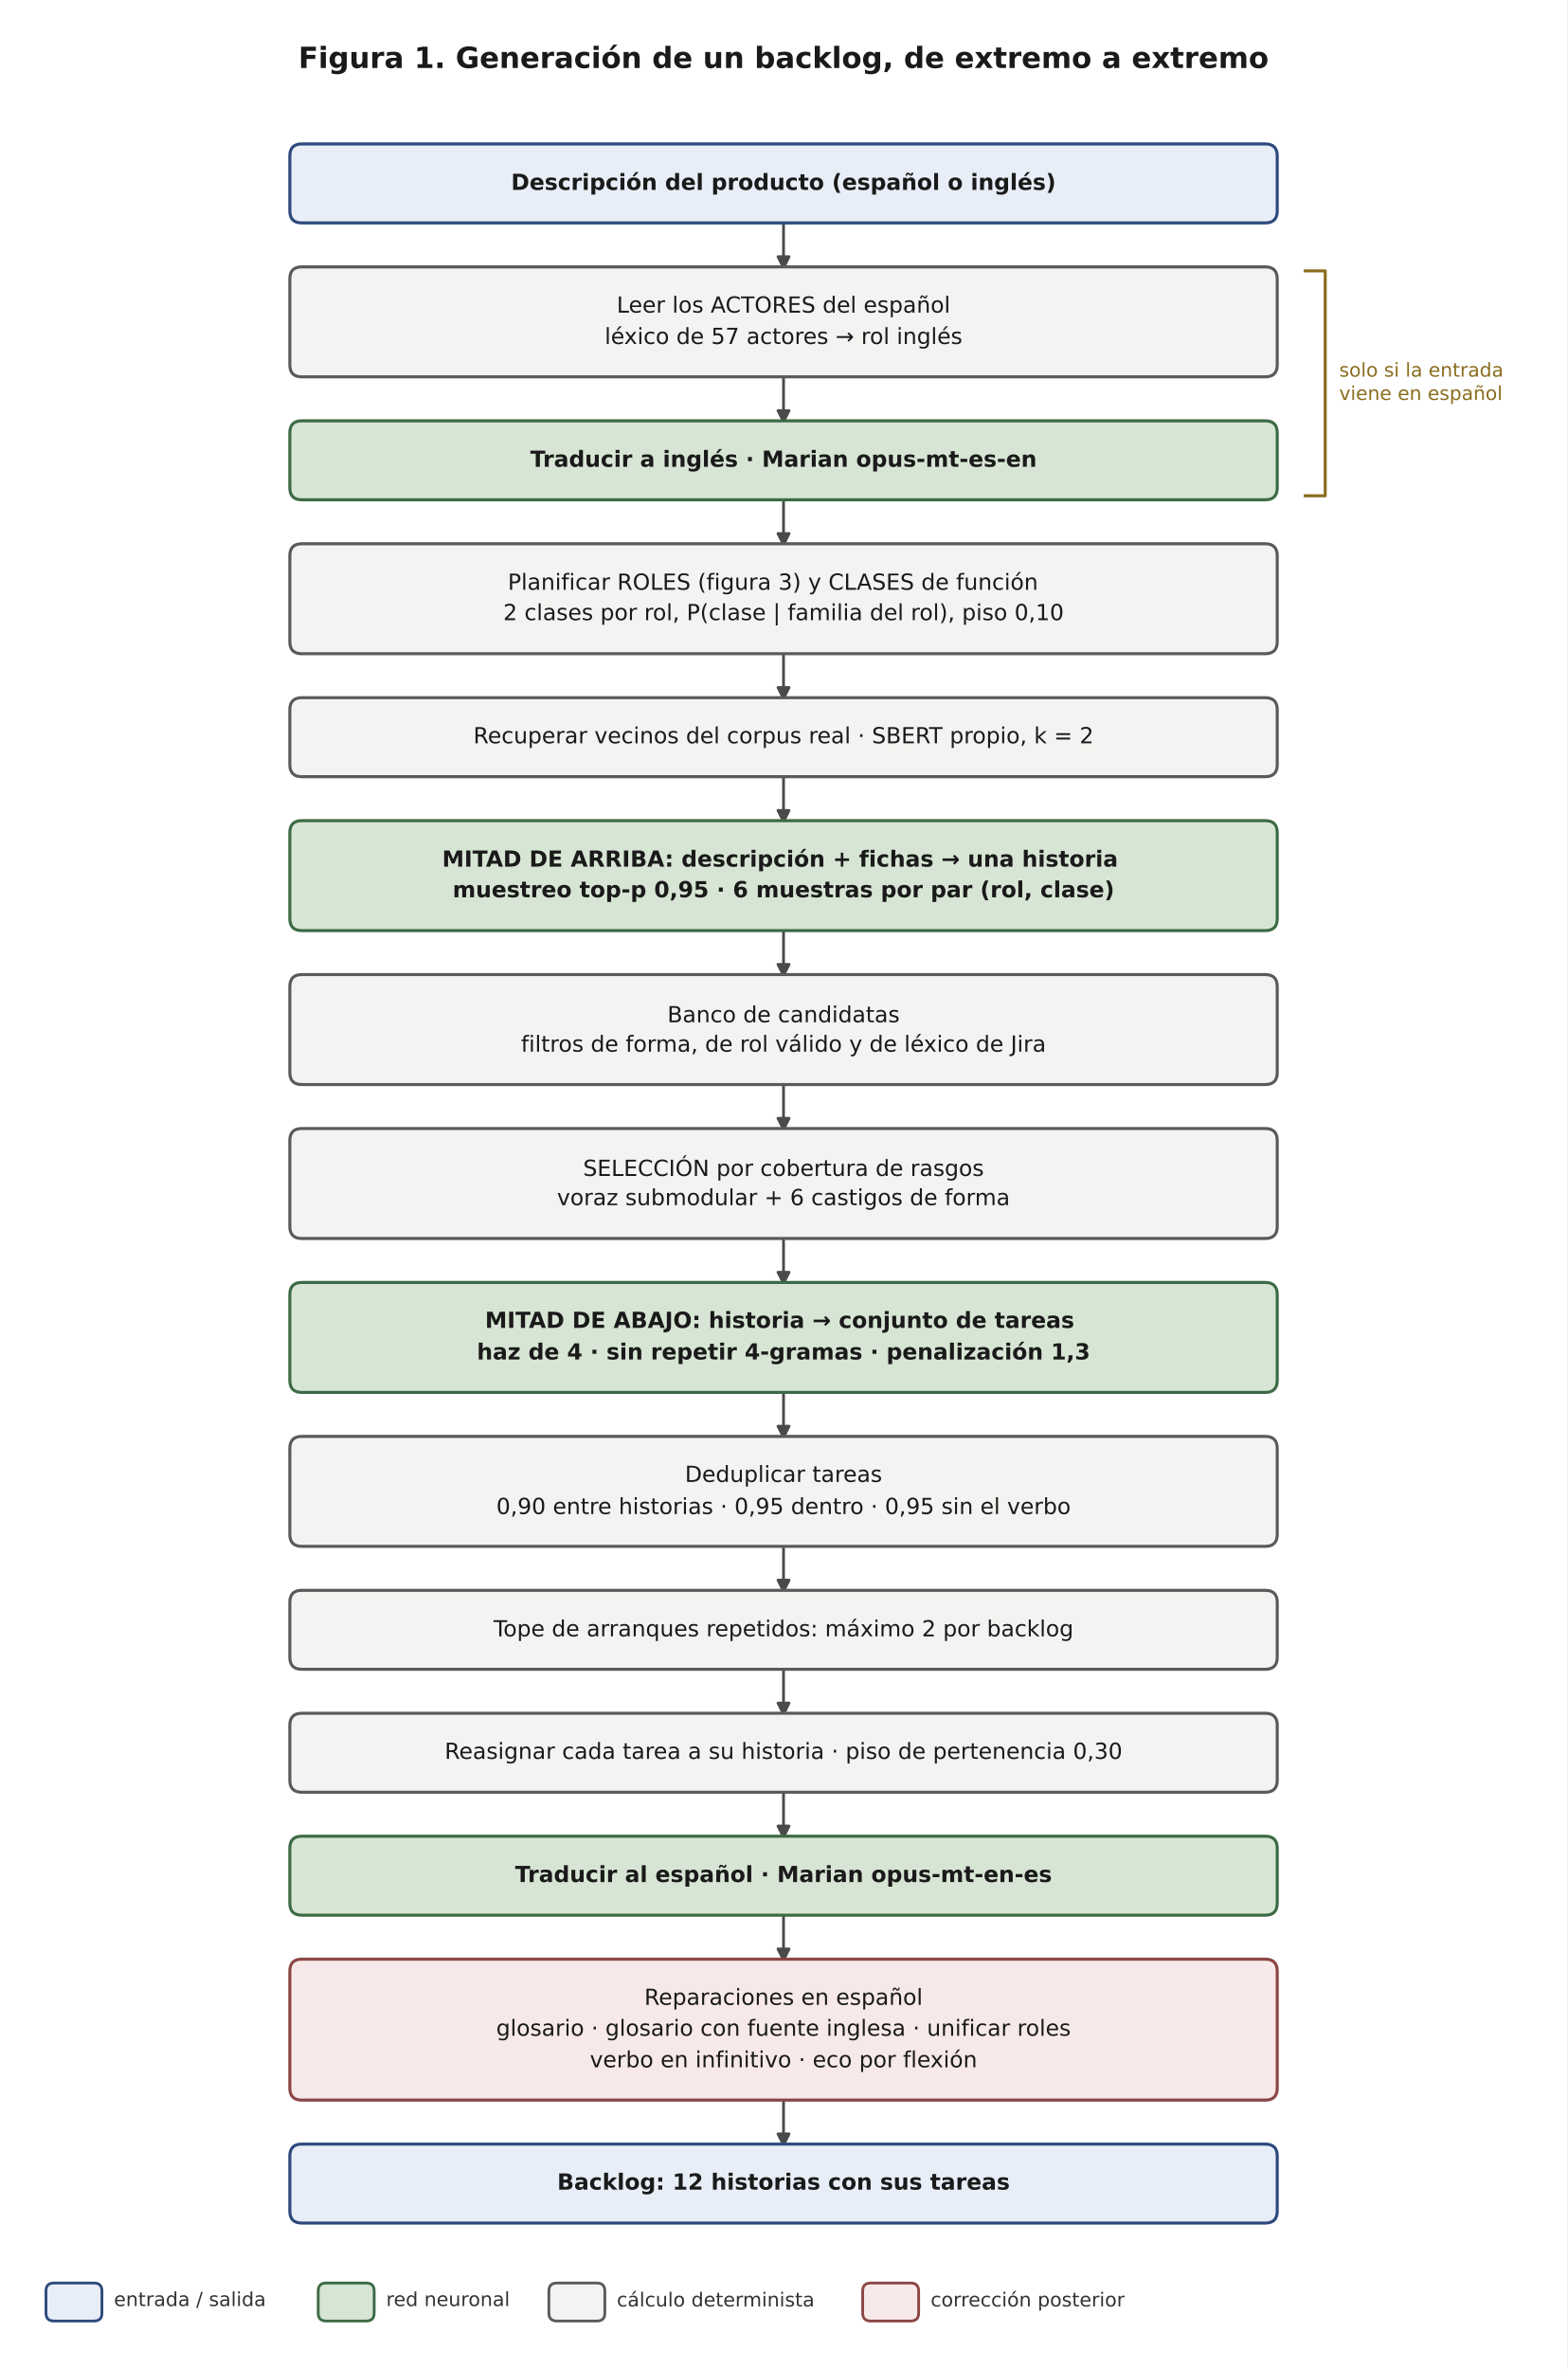
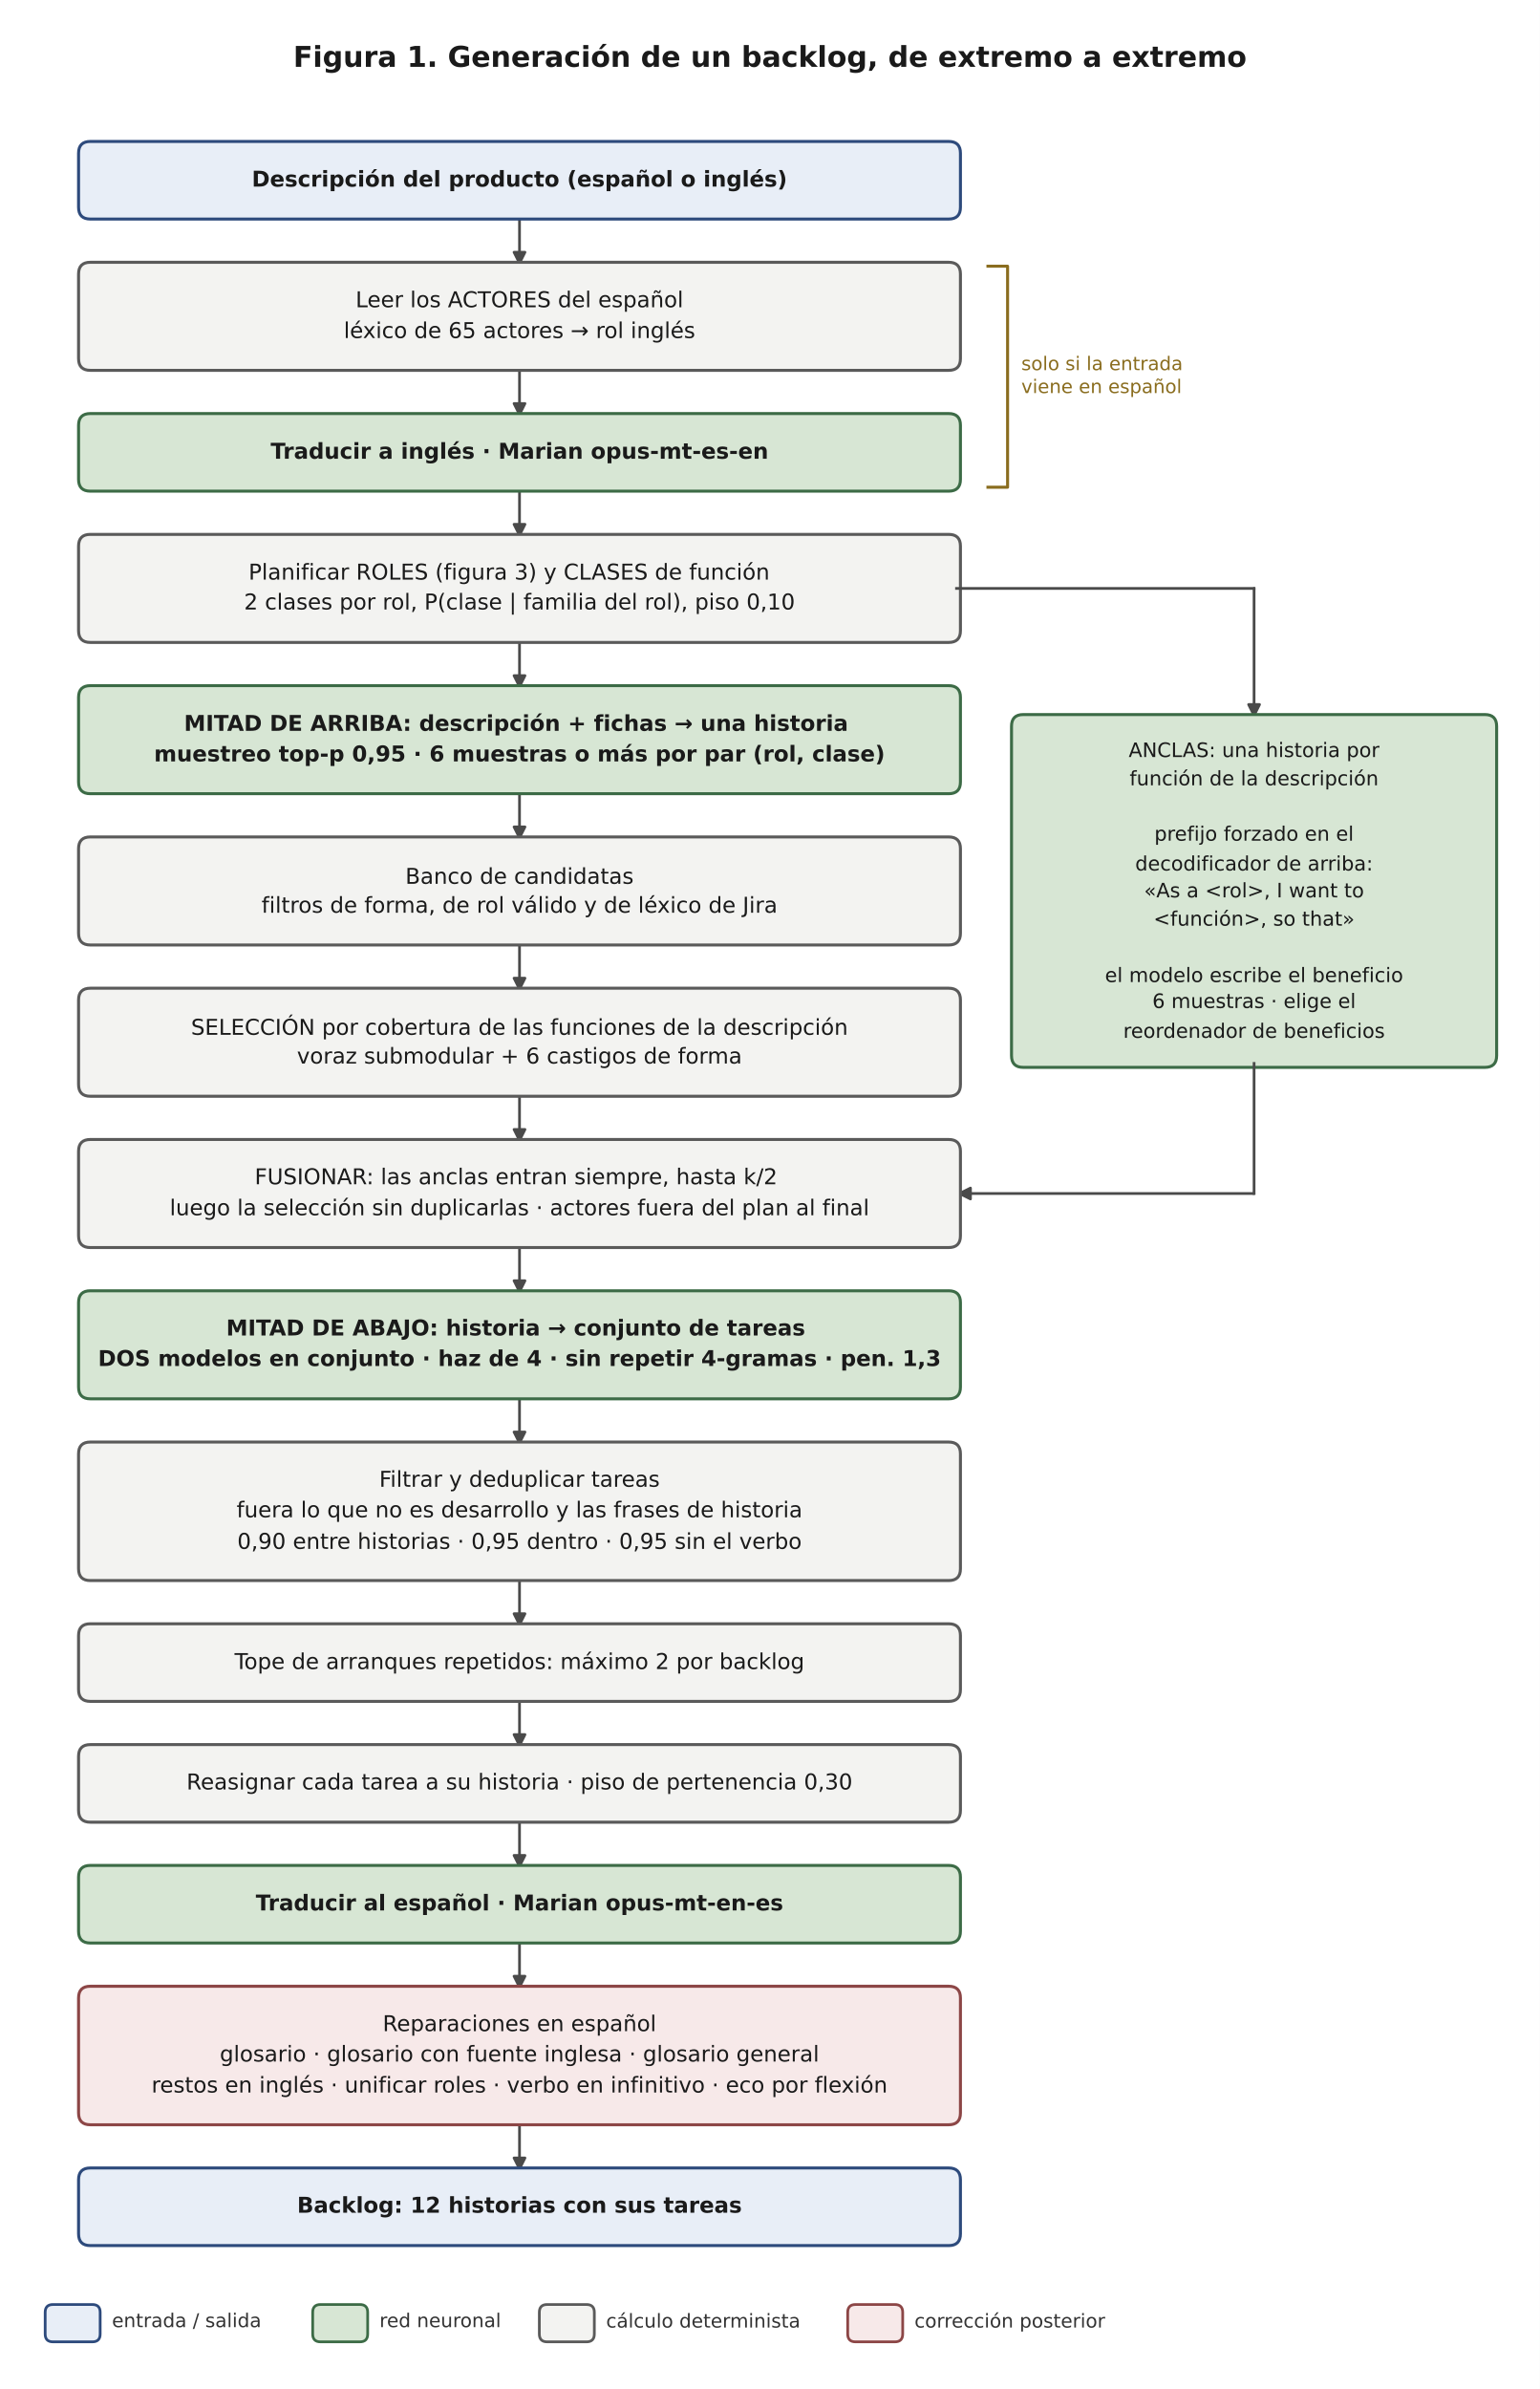
- <svg xmlns="http://www.w3.org/2000/svg" width="564.48pt" height="853.2pt" viewBox="0 0 564.48 853.2" version="1.1">
+ <svg xmlns="http://www.w3.org/2000/svg" width="564.48pt" height="875.52pt" viewBox="0 0 564.48 875.52" version="1.1">
  <defs>
    <style type="text/css">*{stroke-linejoin: round; stroke-linecap: butt}</style>
  </defs>
  <g id="figure_1">
    <g id="patch_1">
-       <path d="M 0 853.2  L 564.48 853.2  L 564.48 0  L 0 0  z " style="fill: #ffffff" />
+       <path d="M 0 875.52  L 564.48 875.52  L 564.48 0  L 0 0  z " style="fill: #ffffff" />
    </g>
    <g id="axes_1">
      <g id="patch_2">
-         <path d="M 282.24 78.84  Q 282.24 88.2 282.24 96.442  " clip-path="url(#pe7c94a4ff3)" style="fill: none; stroke: #4a4a4a; stroke-linecap: round" />
-         <path d="M 284.24 92.442  L 282.24 96.442  L 280.24 92.442  z " clip-path="url(#pe7c94a4ff3)" style="fill: #4a4a4a; stroke: #4a4a4a; stroke-linecap: round" />
+         <path d="M 190.44 78.84  Q 190.44 88.2 190.44 96.442  " clip-path="url(#p1b7d4fe78b)" style="fill: none; stroke: #4a4a4a; stroke-linecap: round" />
+         <path d="M 192.44 92.442  L 190.44 96.442  L 188.44 92.442  z " clip-path="url(#p1b7d4fe78b)" style="fill: #4a4a4a; stroke: #4a4a4a; stroke-linecap: round" />
      </g>
      <g id="patch_3">
-         <path d="M 282.24 134.28  Q 282.24 143.64 282.24 151.882  " clip-path="url(#pe7c94a4ff3)" style="fill: none; stroke: #4a4a4a; stroke-linecap: round" />
-         <path d="M 284.24 147.882  L 282.24 151.882  L 280.24 147.882  z " clip-path="url(#pe7c94a4ff3)" style="fill: #4a4a4a; stroke: #4a4a4a; stroke-linecap: round" />
+         <path d="M 190.44 134.28  Q 190.44 143.64 190.44 151.882  " clip-path="url(#p1b7d4fe78b)" style="fill: none; stroke: #4a4a4a; stroke-linecap: round" />
+         <path d="M 192.44 147.882  L 190.44 151.882  L 188.44 147.882  z " clip-path="url(#p1b7d4fe78b)" style="fill: #4a4a4a; stroke: #4a4a4a; stroke-linecap: round" />
      </g>
      <g id="patch_4">
-         <path d="M 282.24 178.56  Q 282.24 187.92 282.24 196.162  " clip-path="url(#pe7c94a4ff3)" style="fill: none; stroke: #4a4a4a; stroke-linecap: round" />
-         <path d="M 284.24 192.162  L 282.24 196.162  L 280.24 192.162  z " clip-path="url(#pe7c94a4ff3)" style="fill: #4a4a4a; stroke: #4a4a4a; stroke-linecap: round" />
+         <path d="M 190.44 178.56  Q 190.44 187.92 190.44 196.162  " clip-path="url(#p1b7d4fe78b)" style="fill: none; stroke: #4a4a4a; stroke-linecap: round" />
+         <path d="M 192.44 192.162  L 190.44 196.162  L 188.44 192.162  z " clip-path="url(#p1b7d4fe78b)" style="fill: #4a4a4a; stroke: #4a4a4a; stroke-linecap: round" />
      </g>
      <g id="patch_5">
-         <path d="M 282.24 234  Q 282.24 243.36 282.24 251.602  " clip-path="url(#pe7c94a4ff3)" style="fill: none; stroke: #4a4a4a; stroke-linecap: round" />
-         <path d="M 284.24 247.602  L 282.24 251.602  L 280.24 247.602  z " clip-path="url(#pe7c94a4ff3)" style="fill: #4a4a4a; stroke: #4a4a4a; stroke-linecap: round" />
+         <path d="M 190.44 234  Q 190.44 243.36 190.44 251.602  " clip-path="url(#p1b7d4fe78b)" style="fill: none; stroke: #4a4a4a; stroke-linecap: round" />
+         <path d="M 192.44 247.602  L 190.44 251.602  L 188.44 247.602  z " clip-path="url(#p1b7d4fe78b)" style="fill: #4a4a4a; stroke: #4a4a4a; stroke-linecap: round" />
      </g>
      <g id="patch_6">
-         <path d="M 282.24 278.28  Q 282.24 287.64 282.24 295.882  " clip-path="url(#pe7c94a4ff3)" style="fill: none; stroke: #4a4a4a; stroke-linecap: round" />
-         <path d="M 284.24 291.882  L 282.24 295.882  L 280.24 291.882  z " clip-path="url(#pe7c94a4ff3)" style="fill: #4a4a4a; stroke: #4a4a4a; stroke-linecap: round" />
+         <path d="M 190.44 289.44  Q 190.44 298.8 190.44 307.042  " clip-path="url(#p1b7d4fe78b)" style="fill: none; stroke: #4a4a4a; stroke-linecap: round" />
+         <path d="M 192.44 303.042  L 190.44 307.042  L 188.44 303.042  z " clip-path="url(#p1b7d4fe78b)" style="fill: #4a4a4a; stroke: #4a4a4a; stroke-linecap: round" />
      </g>
      <g id="patch_7">
-         <path d="M 282.24 333.72  Q 282.24 343.08 282.24 351.322  " clip-path="url(#pe7c94a4ff3)" style="fill: none; stroke: #4a4a4a; stroke-linecap: round" />
-         <path d="M 284.24 347.322  L 282.24 351.322  L 280.24 347.322  z " clip-path="url(#pe7c94a4ff3)" style="fill: #4a4a4a; stroke: #4a4a4a; stroke-linecap: round" />
+         <path d="M 190.44 344.88  Q 190.44 354.24 190.44 362.482  " clip-path="url(#p1b7d4fe78b)" style="fill: none; stroke: #4a4a4a; stroke-linecap: round" />
+         <path d="M 192.44 358.482  L 190.44 362.482  L 188.44 358.482  z " clip-path="url(#p1b7d4fe78b)" style="fill: #4a4a4a; stroke: #4a4a4a; stroke-linecap: round" />
      </g>
      <g id="patch_8">
-         <path d="M 282.24 389.16  Q 282.24 398.52 282.24 406.762  " clip-path="url(#pe7c94a4ff3)" style="fill: none; stroke: #4a4a4a; stroke-linecap: round" />
-         <path d="M 284.24 402.762  L 282.24 406.762  L 280.24 402.762  z " clip-path="url(#pe7c94a4ff3)" style="fill: #4a4a4a; stroke: #4a4a4a; stroke-linecap: round" />
+         <path d="M 190.44 400.32  Q 190.44 409.68 190.44 417.922  " clip-path="url(#p1b7d4fe78b)" style="fill: none; stroke: #4a4a4a; stroke-linecap: round" />
+         <path d="M 192.44 413.922  L 190.44 417.922  L 188.44 413.922  z " clip-path="url(#p1b7d4fe78b)" style="fill: #4a4a4a; stroke: #4a4a4a; stroke-linecap: round" />
      </g>
      <g id="patch_9">
-         <path d="M 282.24 444.6  Q 282.24 453.96 282.24 462.202  " clip-path="url(#pe7c94a4ff3)" style="fill: none; stroke: #4a4a4a; stroke-linecap: round" />
-         <path d="M 284.24 458.202  L 282.24 462.202  L 280.24 458.202  z " clip-path="url(#pe7c94a4ff3)" style="fill: #4a4a4a; stroke: #4a4a4a; stroke-linecap: round" />
+         <path d="M 190.44 455.76  Q 190.44 465.12 190.44 473.362  " clip-path="url(#p1b7d4fe78b)" style="fill: none; stroke: #4a4a4a; stroke-linecap: round" />
+         <path d="M 192.44 469.362  L 190.44 473.362  L 188.44 469.362  z " clip-path="url(#p1b7d4fe78b)" style="fill: #4a4a4a; stroke: #4a4a4a; stroke-linecap: round" />
      </g>
      <g id="patch_10">
-         <path d="M 282.24 500.04  Q 282.24 509.4 282.24 517.642  " clip-path="url(#pe7c94a4ff3)" style="fill: none; stroke: #4a4a4a; stroke-linecap: round" />
-         <path d="M 284.24 513.642  L 282.24 517.642  L 280.24 513.642  z " clip-path="url(#pe7c94a4ff3)" style="fill: #4a4a4a; stroke: #4a4a4a; stroke-linecap: round" />
+         <path d="M 190.44 511.2  Q 190.44 520.56 190.44 528.802  " clip-path="url(#p1b7d4fe78b)" style="fill: none; stroke: #4a4a4a; stroke-linecap: round" />
+         <path d="M 192.44 524.802  L 190.44 528.802  L 188.44 524.802  z " clip-path="url(#p1b7d4fe78b)" style="fill: #4a4a4a; stroke: #4a4a4a; stroke-linecap: round" />
      </g>
      <g id="patch_11">
-         <path d="M 282.24 555.48  Q 282.24 564.84 282.24 573.082  " clip-path="url(#pe7c94a4ff3)" style="fill: none; stroke: #4a4a4a; stroke-linecap: round" />
-         <path d="M 284.24 569.082  L 282.24 573.082  L 280.24 569.082  z " clip-path="url(#pe7c94a4ff3)" style="fill: #4a4a4a; stroke: #4a4a4a; stroke-linecap: round" />
+         <path d="M 190.44 577.8  Q 190.44 587.16 190.44 595.402  " clip-path="url(#p1b7d4fe78b)" style="fill: none; stroke: #4a4a4a; stroke-linecap: round" />
+         <path d="M 192.44 591.402  L 190.44 595.402  L 188.44 591.402  z " clip-path="url(#p1b7d4fe78b)" style="fill: #4a4a4a; stroke: #4a4a4a; stroke-linecap: round" />
      </g>
      <g id="patch_12">
-         <path d="M 282.24 599.76  Q 282.24 609.12 282.24 617.362  " clip-path="url(#pe7c94a4ff3)" style="fill: none; stroke: #4a4a4a; stroke-linecap: round" />
-         <path d="M 284.24 613.362  L 282.24 617.362  L 280.24 613.362  z " clip-path="url(#pe7c94a4ff3)" style="fill: #4a4a4a; stroke: #4a4a4a; stroke-linecap: round" />
+         <path d="M 190.44 622.08  Q 190.44 631.44 190.44 639.682  " clip-path="url(#p1b7d4fe78b)" style="fill: none; stroke: #4a4a4a; stroke-linecap: round" />
+         <path d="M 192.44 635.682  L 190.44 639.682  L 188.44 635.682  z " clip-path="url(#p1b7d4fe78b)" style="fill: #4a4a4a; stroke: #4a4a4a; stroke-linecap: round" />
      </g>
      <g id="patch_13">
-         <path d="M 282.24 644.04  Q 282.24 653.4 282.24 661.642  " clip-path="url(#pe7c94a4ff3)" style="fill: none; stroke: #4a4a4a; stroke-linecap: round" />
-         <path d="M 284.24 657.642  L 282.24 661.642  L 280.24 657.642  z " clip-path="url(#pe7c94a4ff3)" style="fill: #4a4a4a; stroke: #4a4a4a; stroke-linecap: round" />
+         <path d="M 190.44 666.36  Q 190.44 675.72 190.44 683.962  " clip-path="url(#p1b7d4fe78b)" style="fill: none; stroke: #4a4a4a; stroke-linecap: round" />
+         <path d="M 192.44 679.962  L 190.44 683.962  L 188.44 679.962  z " clip-path="url(#p1b7d4fe78b)" style="fill: #4a4a4a; stroke: #4a4a4a; stroke-linecap: round" />
      </g>
      <g id="patch_14">
-         <path d="M 282.24 688.32  Q 282.24 697.68 282.24 705.922  " clip-path="url(#pe7c94a4ff3)" style="fill: none; stroke: #4a4a4a; stroke-linecap: round" />
-         <path d="M 284.24 701.922  L 282.24 705.922  L 280.24 701.922  z " clip-path="url(#pe7c94a4ff3)" style="fill: #4a4a4a; stroke: #4a4a4a; stroke-linecap: round" />
+         <path d="M 190.44 710.64  Q 190.44 720 190.44 728.242  " clip-path="url(#p1b7d4fe78b)" style="fill: none; stroke: #4a4a4a; stroke-linecap: round" />
+         <path d="M 192.44 724.242  L 190.44 728.242  L 188.44 724.242  z " clip-path="url(#p1b7d4fe78b)" style="fill: #4a4a4a; stroke: #4a4a4a; stroke-linecap: round" />
      </g>
      <g id="patch_15">
-         <path d="M 282.24 754.92  Q 282.24 764.28 282.24 772.522  " clip-path="url(#pe7c94a4ff3)" style="fill: none; stroke: #4a4a4a; stroke-linecap: round" />
-         <path d="M 284.24 768.522  L 282.24 772.522  L 280.24 768.522  z " clip-path="url(#pe7c94a4ff3)" style="fill: #4a4a4a; stroke: #4a4a4a; stroke-linecap: round" />
+         <path d="M 190.44 777.24  Q 190.44 786.6 190.44 794.842  " clip-path="url(#p1b7d4fe78b)" style="fill: none; stroke: #4a4a4a; stroke-linecap: round" />
+         <path d="M 192.44 790.842  L 190.44 794.842  L 188.44 790.842  z " clip-path="url(#p1b7d4fe78b)" style="fill: #4a4a4a; stroke: #4a4a4a; stroke-linecap: round" />
      </g>
      <g id="patch_16">
-         <path d="M 108.72 80.28  L 455.76 80.28  Q 460.08 80.28 460.08 75.96  L 460.08 56.16  Q 460.08 51.84 455.76 51.84  L 108.72 51.84  Q 104.4 51.84 104.4 56.16  L 104.4 75.96  Q 104.4 80.28 108.72 80.28  z " clip-path="url(#pe7c94a4ff3)" style="fill: #e8eef7; stroke: #2d4a7c; stroke-width: 1.1; stroke-linejoin: miter" />
+         <path d="M 459.72 215.64  Q 459.72 239.475 459.72 262.193  " clip-path="url(#p1b7d4fe78b)" style="fill: none; stroke: #4a4a4a; stroke-linecap: round" />
+         <path d="M 461.72 258.193  L 459.72 262.193  L 457.72 258.193  z " clip-path="url(#p1b7d4fe78b)" style="fill: #4a4a4a; stroke: #4a4a4a; stroke-linecap: round" />
      </g>
      <g id="patch_17">
-         <path d="M 108.72 135.72  L 455.76 135.72  Q 460.08 135.72 460.08 131.4  L 460.08 100.44  Q 460.08 96.12 455.76 96.12  L 108.72 96.12  Q 104.4 96.12 104.4 100.44  L 104.4 131.4  Q 104.4 135.72 108.72 135.72  z " clip-path="url(#pe7c94a4ff3)" style="fill: #f3f3f1; stroke: #5a5a5a; stroke-width: 1.1; stroke-linejoin: miter" />
+         <path d="M 459.72 437.4  Q 405.18 437.4 351.758 437.4  " clip-path="url(#p1b7d4fe78b)" style="fill: none; stroke: #4a4a4a; stroke-linecap: round" />
+         <path d="M 355.758 439.4  L 351.758 437.4  L 355.758 435.4  z " clip-path="url(#p1b7d4fe78b)" style="fill: #4a4a4a; stroke: #4a4a4a; stroke-linecap: round" />
      </g>
      <g id="patch_18">
-         <path d="M 108.72 180  L 455.76 180  Q 460.08 180 460.08 175.68  L 460.08 155.88  Q 460.08 151.56 455.76 151.56  L 108.72 151.56  Q 104.4 151.56 104.4 155.88  L 104.4 175.68  Q 104.4 180 108.72 180  z " clip-path="url(#pe7c94a4ff3)" style="fill: #d7e6d4; stroke: #3c6b46; stroke-width: 1.1; stroke-linejoin: miter" />
+         <path d="M 33.12 80.28  L 347.76 80.28  Q 352.08 80.28 352.08 75.96  L 352.08 56.16  Q 352.08 51.84 347.76 51.84  L 33.12 51.84  Q 28.8 51.84 28.8 56.16  L 28.8 75.96  Q 28.8 80.28 33.12 80.28  z " clip-path="url(#p1b7d4fe78b)" style="fill: #e8eef7; stroke: #2d4a7c; stroke-width: 1.1; stroke-linejoin: miter" />
      </g>
      <g id="patch_19">
-         <path d="M 108.72 235.44  L 455.76 235.44  Q 460.08 235.44 460.08 231.12  L 460.08 200.16  Q 460.08 195.84 455.76 195.84  L 108.72 195.84  Q 104.4 195.84 104.4 200.16  L 104.4 231.12  Q 104.4 235.44 108.72 235.44  z " clip-path="url(#pe7c94a4ff3)" style="fill: #f3f3f1; stroke: #5a5a5a; stroke-width: 1.1; stroke-linejoin: miter" />
+         <path d="M 33.12 135.72  L 347.76 135.72  Q 352.08 135.72 352.08 131.4  L 352.08 100.44  Q 352.08 96.12 347.76 96.12  L 33.12 96.12  Q 28.8 96.12 28.8 100.44  L 28.8 131.4  Q 28.8 135.72 33.12 135.72  z " clip-path="url(#p1b7d4fe78b)" style="fill: #f3f3f1; stroke: #5a5a5a; stroke-width: 1.1; stroke-linejoin: miter" />
      </g>
      <g id="patch_20">
-         <path d="M 108.72 279.72  L 455.76 279.72  Q 460.08 279.72 460.08 275.4  L 460.08 255.6  Q 460.08 251.28 455.76 251.28  L 108.72 251.28  Q 104.4 251.28 104.4 255.6  L 104.4 275.4  Q 104.4 279.72 108.72 279.72  z " clip-path="url(#pe7c94a4ff3)" style="fill: #f3f3f1; stroke: #5a5a5a; stroke-width: 1.1; stroke-linejoin: miter" />
+         <path d="M 33.12 180  L 347.76 180  Q 352.08 180 352.08 175.68  L 352.08 155.88  Q 352.08 151.56 347.76 151.56  L 33.12 151.56  Q 28.8 151.56 28.8 155.88  L 28.8 175.68  Q 28.8 180 33.12 180  z " clip-path="url(#p1b7d4fe78b)" style="fill: #d7e6d4; stroke: #3c6b46; stroke-width: 1.1; stroke-linejoin: miter" />
      </g>
      <g id="patch_21">
-         <path d="M 108.72 335.16  L 455.76 335.16  Q 460.08 335.16 460.08 330.84  L 460.08 299.88  Q 460.08 295.56 455.76 295.56  L 108.72 295.56  Q 104.4 295.56 104.4 299.88  L 104.4 330.84  Q 104.4 335.16 108.72 335.16  z " clip-path="url(#pe7c94a4ff3)" style="fill: #d7e6d4; stroke: #3c6b46; stroke-width: 1.1; stroke-linejoin: miter" />
+         <path d="M 33.12 235.44  L 347.76 235.44  Q 352.08 235.44 352.08 231.12  L 352.08 200.16  Q 352.08 195.84 347.76 195.84  L 33.12 195.84  Q 28.8 195.84 28.8 200.16  L 28.8 231.12  Q 28.8 235.44 33.12 235.44  z " clip-path="url(#p1b7d4fe78b)" style="fill: #f3f3f1; stroke: #5a5a5a; stroke-width: 1.1; stroke-linejoin: miter" />
      </g>
      <g id="patch_22">
-         <path d="M 108.72 390.6  L 455.76 390.6  Q 460.08 390.6 460.08 386.28  L 460.08 355.32  Q 460.08 351 455.76 351  L 108.72 351  Q 104.4 351 104.4 355.32  L 104.4 386.28  Q 104.4 390.6 108.72 390.6  z " clip-path="url(#pe7c94a4ff3)" style="fill: #f3f3f1; stroke: #5a5a5a; stroke-width: 1.1; stroke-linejoin: miter" />
+         <path d="M 33.12 290.88  L 347.76 290.88  Q 352.08 290.88 352.08 286.56  L 352.08 255.6  Q 352.08 251.28 347.76 251.28  L 33.12 251.28  Q 28.8 251.28 28.8 255.6  L 28.8 286.56  Q 28.8 290.88 33.12 290.88  z " clip-path="url(#p1b7d4fe78b)" style="fill: #d7e6d4; stroke: #3c6b46; stroke-width: 1.1; stroke-linejoin: miter" />
      </g>
      <g id="patch_23">
-         <path d="M 108.72 446.04  L 455.76 446.04  Q 460.08 446.04 460.08 441.72  L 460.08 410.76  Q 460.08 406.44 455.76 406.44  L 108.72 406.44  Q 104.4 406.44 104.4 410.76  L 104.4 441.72  Q 104.4 446.04 108.72 446.04  z " clip-path="url(#pe7c94a4ff3)" style="fill: #f3f3f1; stroke: #5a5a5a; stroke-width: 1.1; stroke-linejoin: miter" />
+         <path d="M 33.12 346.32  L 347.76 346.32  Q 352.08 346.32 352.08 342  L 352.08 311.04  Q 352.08 306.72 347.76 306.72  L 33.12 306.72  Q 28.8 306.72 28.8 311.04  L 28.8 342  Q 28.8 346.32 33.12 346.32  z " clip-path="url(#p1b7d4fe78b)" style="fill: #f3f3f1; stroke: #5a5a5a; stroke-width: 1.1; stroke-linejoin: miter" />
      </g>
      <g id="patch_24">
-         <path d="M 108.72 501.48  L 455.76 501.48  Q 460.08 501.48 460.08 497.16  L 460.08 466.2  Q 460.08 461.88 455.76 461.88  L 108.72 461.88  Q 104.4 461.88 104.4 466.2  L 104.4 497.16  Q 104.4 501.48 108.72 501.48  z " clip-path="url(#pe7c94a4ff3)" style="fill: #d7e6d4; stroke: #3c6b46; stroke-width: 1.1; stroke-linejoin: miter" />
+         <path d="M 33.12 401.76  L 347.76 401.76  Q 352.08 401.76 352.08 397.44  L 352.08 366.48  Q 352.08 362.16 347.76 362.16  L 33.12 362.16  Q 28.8 362.16 28.8 366.48  L 28.8 397.44  Q 28.8 401.76 33.12 401.76  z " clip-path="url(#p1b7d4fe78b)" style="fill: #f3f3f1; stroke: #5a5a5a; stroke-width: 1.1; stroke-linejoin: miter" />
      </g>
      <g id="patch_25">
-         <path d="M 108.72 556.92  L 455.76 556.92  Q 460.08 556.92 460.08 552.6  L 460.08 521.64  Q 460.08 517.32 455.76 517.32  L 108.72 517.32  Q 104.4 517.32 104.4 521.64  L 104.4 552.6  Q 104.4 556.92 108.72 556.92  z " clip-path="url(#pe7c94a4ff3)" style="fill: #f3f3f1; stroke: #5a5a5a; stroke-width: 1.1; stroke-linejoin: miter" />
+         <path d="M 33.12 457.2  L 347.76 457.2  Q 352.08 457.2 352.08 452.88  L 352.08 421.92  Q 352.08 417.6 347.76 417.6  L 33.12 417.6  Q 28.8 417.6 28.8 421.92  L 28.8 452.88  Q 28.8 457.2 33.12 457.2  z " clip-path="url(#p1b7d4fe78b)" style="fill: #f3f3f1; stroke: #5a5a5a; stroke-width: 1.1; stroke-linejoin: miter" />
      </g>
      <g id="patch_26">
-         <path d="M 108.72 601.2  L 455.76 601.2  Q 460.08 601.2 460.08 596.88  L 460.08 577.08  Q 460.08 572.76 455.76 572.76  L 108.72 572.76  Q 104.4 572.76 104.4 577.08  L 104.4 596.88  Q 104.4 601.2 108.72 601.2  z " clip-path="url(#pe7c94a4ff3)" style="fill: #f3f3f1; stroke: #5a5a5a; stroke-width: 1.1; stroke-linejoin: miter" />
+         <path d="M 33.12 512.64  L 347.76 512.64  Q 352.08 512.64 352.08 508.32  L 352.08 477.36  Q 352.08 473.04 347.76 473.04  L 33.12 473.04  Q 28.8 473.04 28.8 477.36  L 28.8 508.32  Q 28.8 512.64 33.12 512.64  z " clip-path="url(#p1b7d4fe78b)" style="fill: #d7e6d4; stroke: #3c6b46; stroke-width: 1.1; stroke-linejoin: miter" />
      </g>
      <g id="patch_27">
-         <path d="M 108.72 645.48  L 455.76 645.48  Q 460.08 645.48 460.08 641.16  L 460.08 621.36  Q 460.08 617.04 455.76 617.04  L 108.72 617.04  Q 104.4 617.04 104.4 621.36  L 104.4 641.16  Q 104.4 645.48 108.72 645.48  z " clip-path="url(#pe7c94a4ff3)" style="fill: #f3f3f1; stroke: #5a5a5a; stroke-width: 1.1; stroke-linejoin: miter" />
+         <path d="M 33.12 579.24  L 347.76 579.24  Q 352.08 579.24 352.08 574.92  L 352.08 532.8  Q 352.08 528.48 347.76 528.48  L 33.12 528.48  Q 28.8 528.48 28.8 532.8  L 28.8 574.92  Q 28.8 579.24 33.12 579.24  z " clip-path="url(#p1b7d4fe78b)" style="fill: #f3f3f1; stroke: #5a5a5a; stroke-width: 1.1; stroke-linejoin: miter" />
      </g>
      <g id="patch_28">
-         <path d="M 108.72 689.76  L 455.76 689.76  Q 460.08 689.76 460.08 685.44  L 460.08 665.64  Q 460.08 661.32 455.76 661.32  L 108.72 661.32  Q 104.4 661.32 104.4 665.64  L 104.4 685.44  Q 104.4 689.76 108.72 689.76  z " clip-path="url(#pe7c94a4ff3)" style="fill: #d7e6d4; stroke: #3c6b46; stroke-width: 1.1; stroke-linejoin: miter" />
+         <path d="M 33.12 623.52  L 347.76 623.52  Q 352.08 623.52 352.08 619.2  L 352.08 599.4  Q 352.08 595.08 347.76 595.08  L 33.12 595.08  Q 28.8 595.08 28.8 599.4  L 28.8 619.2  Q 28.8 623.52 33.12 623.52  z " clip-path="url(#p1b7d4fe78b)" style="fill: #f3f3f1; stroke: #5a5a5a; stroke-width: 1.1; stroke-linejoin: miter" />
      </g>
      <g id="patch_29">
-         <path d="M 108.72 756.36  L 455.76 756.36  Q 460.08 756.36 460.08 752.04  L 460.08 709.92  Q 460.08 705.6 455.76 705.6  L 108.72 705.6  Q 104.4 705.6 104.4 709.92  L 104.4 752.04  Q 104.4 756.36 108.72 756.36  z " clip-path="url(#pe7c94a4ff3)" style="fill: #f7e9e9; stroke: #8c4646; stroke-width: 1.1; stroke-linejoin: miter" />
+         <path d="M 33.12 667.8  L 347.76 667.8  Q 352.08 667.8 352.08 663.48  L 352.08 643.68  Q 352.08 639.36 347.76 639.36  L 33.12 639.36  Q 28.8 639.36 28.8 643.68  L 28.8 663.48  Q 28.8 667.8 33.12 667.8  z " clip-path="url(#p1b7d4fe78b)" style="fill: #f3f3f1; stroke: #5a5a5a; stroke-width: 1.1; stroke-linejoin: miter" />
      </g>
      <g id="patch_30">
-         <path d="M 108.72 800.64  L 455.76 800.64  Q 460.08 800.64 460.08 796.32  L 460.08 776.52  Q 460.08 772.2 455.76 772.2  L 108.72 772.2  Q 104.4 772.2 104.4 776.52  L 104.4 796.32  Q 104.4 800.64 108.72 800.64  z " clip-path="url(#pe7c94a4ff3)" style="fill: #e8eef7; stroke: #2d4a7c; stroke-width: 1.1; stroke-linejoin: miter" />
+         <path d="M 33.12 712.08  L 347.76 712.08  Q 352.08 712.08 352.08 707.76  L 352.08 687.96  Q 352.08 683.64 347.76 683.64  L 33.12 683.64  Q 28.8 683.64 28.8 687.96  L 28.8 707.76  Q 28.8 712.08 33.12 712.08  z " clip-path="url(#p1b7d4fe78b)" style="fill: #d7e6d4; stroke: #3c6b46; stroke-width: 1.1; stroke-linejoin: miter" />
+       </g>
+       <g id="patch_31">
+         <path d="M 33.12 778.68  L 347.76 778.68  Q 352.08 778.68 352.08 774.36  L 352.08 732.24  Q 352.08 727.92 347.76 727.92  L 33.12 727.92  Q 28.8 727.92 28.8 732.24  L 28.8 774.36  Q 28.8 778.68 33.12 778.68  z " clip-path="url(#p1b7d4fe78b)" style="fill: #f7e9e9; stroke: #8c4646; stroke-width: 1.1; stroke-linejoin: miter" />
+       </g>
+       <g id="patch_32">
+         <path d="M 33.12 822.96  L 347.76 822.96  Q 352.08 822.96 352.08 818.64  L 352.08 798.84  Q 352.08 794.52 347.76 794.52  L 33.12 794.52  Q 28.8 794.52 28.8 798.84  L 28.8 818.64  Q 28.8 822.96 33.12 822.96  z " clip-path="url(#p1b7d4fe78b)" style="fill: #e8eef7; stroke: #2d4a7c; stroke-width: 1.1; stroke-linejoin: miter" />
      </g>
      <g id="line2d_1">
-         <path d="M 470.16 97.56  L 477.36 97.56  L 477.36 178.56  L 470.16 178.56  " clip-path="url(#pe7c94a4ff3)" style="fill: none; stroke: #8a6d1f; stroke-width: 1.1; stroke-linecap: square" />
-       </g>
-       <g id="patch_31">
-         <path d="M 19.44 835.92  L 33.84 835.92  Q 36.72 835.92 36.72 833.04  L 36.72 825.12  Q 36.72 822.24 33.84 822.24  L 19.44 822.24  Q 16.56 822.24 16.56 825.12  L 16.56 833.04  Q 16.56 835.92 19.44 835.92  z " clip-path="url(#pe7c94a4ff3)" style="fill: #e8eef7; stroke: #2d4a7c; stroke-linejoin: miter" />
-       </g>
-       <g id="patch_32">
-         <path d="M 117.504 835.92  L 131.904 835.92  Q 134.784 835.92 134.784 833.04  L 134.784 825.12  Q 134.784 822.24 131.904 822.24  L 117.504 822.24  Q 114.624 822.24 114.624 825.12  L 114.624 833.04  Q 114.624 835.92 117.504 835.92  z " clip-path="url(#pe7c94a4ff3)" style="fill: #d7e6d4; stroke: #3c6b46; stroke-linejoin: miter" />
+         <path d="M 362.16 97.56  L 369.36 97.56  L 369.36 178.56  L 362.16 178.56  " clip-path="url(#p1b7d4fe78b)" style="fill: none; stroke: #8a6d1f; stroke-width: 1.1; stroke-linecap: square" />
      </g>
      <g id="patch_33">
-         <path d="M 200.592 835.92  L 214.992 835.92  Q 217.872 835.92 217.872 833.04  L 217.872 825.12  Q 217.872 822.24 214.992 822.24  L 200.592 822.24  Q 197.712 822.24 197.712 825.12  L 197.712 833.04  Q 197.712 835.92 200.592 835.92  z " clip-path="url(#pe7c94a4ff3)" style="fill: #f3f3f1; stroke: #5a5a5a; stroke-linejoin: miter" />
+         <path d="M 375.12 391.169  L 544.32 391.169  Q 548.64 391.169 548.64 386.849  L 548.64 266.191  Q 548.64 261.871 544.32 261.871  L 375.12 261.871  Q 370.8 261.871 370.8 266.191  L 370.8 386.849  Q 370.8 391.169 375.12 391.169  z " clip-path="url(#p1b7d4fe78b)" style="fill: #d7e6d4; stroke: #3c6b46; stroke-width: 1.1; stroke-linejoin: miter" />
+       </g>
+       <g id="line2d_2">
+         <path d="M 350.64 215.64  L 459.72 215.64  " clip-path="url(#p1b7d4fe78b)" style="fill: none; stroke: #4a4a4a; stroke-linecap: square" />
+       </g>
+       <g id="line2d_3">
+         <path d="M 459.72 389.729  L 459.72 437.4  " clip-path="url(#p1b7d4fe78b)" style="fill: none; stroke: #4a4a4a; stroke-linecap: square" />
      </g>
      <g id="patch_34">
-         <path d="M 313.632 835.92  L 328.032 835.92  Q 330.912 835.92 330.912 833.04  L 330.912 825.12  Q 330.912 822.24 328.032 822.24  L 313.632 822.24  Q 310.752 822.24 310.752 825.12  L 310.752 833.04  Q 310.752 835.92 313.632 835.92  z " clip-path="url(#pe7c94a4ff3)" style="fill: #f7e9e9; stroke: #8c4646; stroke-linejoin: miter" />
+         <path d="M 19.44 858.24  L 33.84 858.24  Q 36.72 858.24 36.72 855.36  L 36.72 847.44  Q 36.72 844.56 33.84 844.56  L 19.44 844.56  Q 16.56 844.56 16.56 847.44  L 16.56 855.36  Q 16.56 858.24 19.44 858.24  z " clip-path="url(#p1b7d4fe78b)" style="fill: #e8eef7; stroke: #2d4a7c; stroke-linejoin: miter" />
+       </g>
+       <g id="patch_35">
+         <path d="M 117.504 858.24  L 131.904 858.24  Q 134.784 858.24 134.784 855.36  L 134.784 847.44  Q 134.784 844.56 131.904 844.56  L 117.504 844.56  Q 114.624 844.56 114.624 847.44  L 114.624 855.36  Q 114.624 858.24 117.504 858.24  z " clip-path="url(#p1b7d4fe78b)" style="fill: #d7e6d4; stroke: #3c6b46; stroke-linejoin: miter" />
+       </g>
+       <g id="patch_36">
+         <path d="M 200.592 858.24  L 214.992 858.24  Q 217.872 858.24 217.872 855.36  L 217.872 847.44  Q 217.872 844.56 214.992 844.56  L 200.592 844.56  Q 197.712 844.56 197.712 847.44  L 197.712 855.36  Q 197.712 858.24 200.592 858.24  z " clip-path="url(#p1b7d4fe78b)" style="fill: #f3f3f1; stroke: #5a5a5a; stroke-linejoin: miter" />
+       </g>
+       <g id="patch_37">
+         <path d="M 313.632 858.24  L 328.032 858.24  Q 330.912 858.24 330.912 855.36  L 330.912 847.44  Q 330.912 844.56 328.032 844.56  L 313.632 844.56  Q 310.752 844.56 310.752 847.44  L 310.752 855.36  Q 310.752 858.24 313.632 858.24  z " clip-path="url(#p1b7d4fe78b)" style="fill: #f7e9e9; stroke: #8c4646; stroke-linejoin: miter" />
      </g>
      <g id="text_1">
        <text style="font-weight: 700; font-size: 10.5px; font-family: 'DejaVu Sans'; text-anchor: middle; fill: #1a1a1a" x="282.24" y="24.48" transform="rotate(-0 282.24 24.48)">Figura 1. Generación de un backlog, de extremo a extremo</text>
      </g>
      <g id="text_2">
-         <text style="font-weight: 700; font-size: 8px; font-family: 'DejaVu Sans'; text-anchor: middle; fill: #1a1a1a" x="282.24" y="68.396" transform="rotate(-0 282.24 68.39625)">Descripción del producto  (español o inglés)</text>
+         <text style="font-weight: 700; font-size: 8px; font-family: 'DejaVu Sans'; text-anchor: middle; fill: #1a1a1a" x="190.44" y="68.396" transform="rotate(-0 190.44 68.39625)">Descripción del producto  (español o inglés)</text>
      </g>
      <g id="text_3">
-         <text style="font-size: 8px; font-family: 'DejaVu Sans'; fill: #1a1a1a" transform="translate(222.1481 112.5956)">Leer los ACTORES del español</text>
-         <text style="font-size: 8px; font-family: 'DejaVu Sans'; fill: #1a1a1a" transform="translate(217.8175 123.8875)">léxico de 57 actores → rol inglés</text>
+         <text style="font-size: 8px; font-family: 'DejaVu Sans'; fill: #1a1a1a" transform="translate(130.3481 112.5956)">Leer los ACTORES del español</text>
+         <text style="font-size: 8px; font-family: 'DejaVu Sans'; fill: #1a1a1a" transform="translate(126.0175 123.8875)">léxico de 65 actores → rol inglés</text>
      </g>
      <g id="text_4">
-         <text style="font-weight: 700; font-size: 8px; font-family: 'DejaVu Sans'; text-anchor: middle; fill: #1a1a1a" x="282.24" y="168.116" transform="rotate(-0 282.24 168.1163)">Traducir a inglés    ·    Marian opus-mt-es-en</text>
+         <text style="font-weight: 700; font-size: 8px; font-family: 'DejaVu Sans'; text-anchor: middle; fill: #1a1a1a" x="190.44" y="168.116" transform="rotate(-0 190.44 168.1163)">Traducir a inglés    ·    Marian opus-mt-es-en</text>
      </g>
      <g id="text_5">
-         <text style="font-size: 8px; font-family: 'DejaVu Sans'; fill: #1a1a1a" transform="translate(182.9175 212.4075)">Planificar ROLES  (figura 3)  y  CLASES de función</text>
-         <text style="font-size: 8px; font-family: 'DejaVu Sans'; fill: #1a1a1a" transform="translate(181.26 223.3537)">2 clases por rol, P(clase | familia del rol), piso 0,10</text>
+         <text style="font-size: 8px; font-family: 'DejaVu Sans'; fill: #1a1a1a" transform="translate(91.1175 212.4075)">Planificar ROLES  (figura 3)  y  CLASES de función</text>
+         <text style="font-size: 8px; font-family: 'DejaVu Sans'; fill: #1a1a1a" transform="translate(89.46 223.3537)">2 clases por rol, P(clase | familia del rol), piso 0,10</text>
      </g>
      <g id="text_6">
-         <text style="font-size: 8px; font-family: 'DejaVu Sans'; text-anchor: middle; fill: #1a1a1a" x="282.24" y="267.707" transform="rotate(-0 282.24 267.7075)">Recuperar vecinos del corpus real    ·    SBERT propio, k = 2</text>
+         <text style="font-weight: 700; font-size: 8px; font-family: 'DejaVu Sans'; fill: #1a1a1a" transform="translate(67.45188 267.8475)">MITAD DE ARRIBA:  descripción + fichas → una historia</text>
+         <text style="font-weight: 700; font-size: 8px; font-family: 'DejaVu Sans'; fill: #1a1a1a" transform="translate(56.45813 279.0475)">muestreo top-p 0,95 · 6 muestras o más por par (rol, clase)</text>
      </g>
      <g id="text_7">
-         <text style="font-weight: 700; font-size: 8px; font-family: 'DejaVu Sans'; fill: #1a1a1a" transform="translate(159.2519 312.1275)">MITAD DE ARRIBA:  descripción + fichas → una historia</text>
-         <text style="font-weight: 700; font-size: 8px; font-family: 'DejaVu Sans'; fill: #1a1a1a" transform="translate(163.0394 323.1675)">muestreo top-p 0,95 · 6 muestras por par (rol, clase)</text>
+         <text style="font-size: 8px; font-family: 'DejaVu Sans'; fill: #1a1a1a" transform="translate(148.5894 323.9025)">Banco de candidatas</text>
+         <text style="font-size: 8px; font-family: 'DejaVu Sans'; fill: #1a1a1a" transform="translate(95.86437 334.4875)">filtros de forma, de rol válido y de léxico de Jira</text>
      </g>
      <g id="text_8">
-         <text style="font-size: 8px; font-family: 'DejaVu Sans'; fill: #1a1a1a" transform="translate(240.3894 368.1825)">Banco de candidatas</text>
-         <text style="font-size: 8px; font-family: 'DejaVu Sans'; fill: #1a1a1a" transform="translate(187.6644 378.7675)">filtros de forma, de rol válido y de léxico de Jira</text>
+         <text style="font-size: 8px; font-family: 'DejaVu Sans'; fill: #1a1a1a" transform="translate(70.01937 379.2375)">SELECCIÓN por cobertura de las funciones de la descripción</text>
+         <text style="font-size: 8px; font-family: 'DejaVu Sans'; fill: #1a1a1a" transform="translate(108.86 389.7675)">voraz submodular + 6 castigos de forma</text>
      </g>
      <g id="text_9">
-         <text style="font-size: 8px; font-family: 'DejaVu Sans'; fill: #1a1a1a" transform="translate(210.0519 423.5175)">SELECCIÓN por cobertura de rasgos</text>
-         <text style="font-size: 8px; font-family: 'DejaVu Sans'; fill: #1a1a1a" transform="translate(200.66 434.0475)">voraz submodular + 6 castigos de forma</text>
+         <text style="font-size: 8px; font-family: 'DejaVu Sans'; fill: #1a1a1a" transform="translate(93.36062 434.0075)">FUSIONAR:  las anclas entran siempre, hasta k/2</text>
+         <text style="font-size: 8px; font-family: 'DejaVu Sans'; fill: #1a1a1a" transform="translate(62.215 445.3675)">luego la selección sin duplicarlas · actores fuera del plan al final</text>
      </g>
      <g id="text_10">
-         <text style="font-weight: 700; font-size: 8px; font-family: 'DejaVu Sans'; fill: #1a1a1a" transform="translate(174.715 478.2563)">MITAD DE ABAJO:  historia → conjunto de tareas</text>
-         <text style="font-weight: 700; font-size: 8px; font-family: 'DejaVu Sans'; fill: #1a1a1a" transform="translate(171.7744 489.6162)">haz de 4 · sin repetir 4-gramas · penalización 1,3</text>
+         <text style="font-weight: 700; font-size: 8px; font-family: 'DejaVu Sans'; fill: #1a1a1a" transform="translate(82.915 489.4162)">MITAD DE ABAJO:  historia → conjunto de tareas</text>
+         <text style="font-weight: 700; font-size: 8px; font-family: 'DejaVu Sans'; fill: #1a1a1a" transform="translate(35.9325 500.6162)">DOS modelos en conjunto · haz de 4 · sin repetir 4-gramas · pen. 1,3</text>
      </g>
      <g id="text_11">
-         <text style="font-size: 8px; font-family: 'DejaVu Sans'; fill: #1a1a1a" transform="translate(246.7244 533.7275)">Deduplicar tareas</text>
-         <text style="font-size: 8px; font-family: 'DejaVu Sans'; fill: #1a1a1a" transform="translate(178.7781 545.2944)">0,90 entre historias · 0,95 dentro · 0,95 sin el verbo</text>
+         <text style="font-size: 8px; font-family: 'DejaVu Sans'; fill: #1a1a1a" transform="translate(139.015 544.8675)">Filtrar y deduplicar tareas</text>
+         <text style="font-size: 8px; font-family: 'DejaVu Sans'; fill: #1a1a1a" transform="translate(86.7225 556.0675)">fuera lo que no es desarrollo y las frases de historia</text>
+         <text style="font-size: 8px; font-family: 'DejaVu Sans'; fill: #1a1a1a" transform="translate(86.97813 567.6344)">0,90 entre historias · 0,95 dentro · 0,95 sin el verbo</text>
      </g>
      <g id="text_12">
-         <text style="font-size: 8px; font-family: 'DejaVu Sans'; text-anchor: middle; fill: #1a1a1a" x="282.24" y="589.347" transform="rotate(-0 282.24 589.3475)">Tope de arranques repetidos: máximo 2 por backlog</text>
+         <text style="font-size: 8px; font-family: 'DejaVu Sans'; text-anchor: middle; fill: #1a1a1a" x="190.44" y="611.668" transform="rotate(-0 190.44 611.6675)">Tope de arranques repetidos: máximo 2 por backlog</text>
      </g>
      <g id="text_13">
-         <text style="font-size: 8px; font-family: 'DejaVu Sans'; text-anchor: middle; fill: #1a1a1a" x="282.24" y="633.467" transform="rotate(-0 282.24 633.4675)">Reasignar cada tarea a su historia · piso de pertenencia 0,30</text>
+         <text style="font-size: 8px; font-family: 'DejaVu Sans'; text-anchor: middle; fill: #1a1a1a" x="190.44" y="655.788" transform="rotate(-0 190.44 655.7875)">Reasignar cada tarea a su historia · piso de pertenencia 0,30</text>
      </g>
      <g id="text_14">
-         <text style="font-weight: 700; font-size: 8px; font-family: 'DejaVu Sans'; text-anchor: middle; fill: #1a1a1a" x="282.24" y="677.819" transform="rotate(-0 282.24 677.8194)">Traducir al español    ·    Marian opus-mt-en-es</text>
+         <text style="font-weight: 700; font-size: 8px; font-family: 'DejaVu Sans'; text-anchor: middle; fill: #1a1a1a" x="190.44" y="700.139" transform="rotate(-0 190.44 700.1394)">Traducir al español    ·    Marian opus-mt-en-es</text>
      </g>
      <g id="text_15">
-         <text style="font-size: 8px; font-family: 'DejaVu Sans'; fill: #1a1a1a" transform="translate(232.0863 722.0556)">Reparaciones en español</text>
-         <text style="font-size: 8px; font-family: 'DejaVu Sans'; fill: #1a1a1a" transform="translate(178.7556 733.1875)">glosario · glosario con fuente inglesa · unificar roles</text>
-         <text style="font-size: 8px; font-family: 'DejaVu Sans'; fill: #1a1a1a" transform="translate(212.4675 744.5475)">verbo en infinitivo · eco por flexión</text>
+         <text style="font-size: 8px; font-family: 'DejaVu Sans'; fill: #1a1a1a" transform="translate(140.2862 744.3756)">Reparaciones en español</text>
+         <text style="font-size: 8px; font-family: 'DejaVu Sans'; fill: #1a1a1a" transform="translate(80.57125 755.5075)">glosario · glosario con fuente inglesa · glosario general</text>
+         <text style="font-size: 8px; font-family: 'DejaVu Sans'; fill: #1a1a1a" transform="translate(55.53187 766.8675)">restos en inglés · unificar roles · verbo en infinitivo · eco por flexión</text>
      </g>
      <g id="text_16">
-         <text style="font-weight: 700; font-size: 8px; font-family: 'DejaVu Sans'; text-anchor: middle; fill: #1a1a1a" x="282.24" y="788.596" transform="rotate(-0 282.24 788.5963)">Backlog: 12 historias con sus tareas</text>
+         <text style="font-weight: 700; font-size: 8px; font-family: 'DejaVu Sans'; text-anchor: middle; fill: #1a1a1a" x="190.44" y="810.916" transform="rotate(-0 190.44 810.9162)">Backlog: 12 historias con sus tareas</text>
      </g>
      <g id="text_17">
-         <text style="font-size: 7px; font-family: 'DejaVu Sans'; text-anchor: start; fill: #333333" x="41.04" y="830.539" transform="rotate(-0 41.04 830.5386)">entrada / salida</text>
+         <text style="font-size: 7.3px; font-family: 'DejaVu Sans'; fill: #1a1a1a" transform="translate(413.7443 277.4343)">ANCLAS: una historia por</text>
+         <text style="font-size: 7.3px; font-family: 'DejaVu Sans'; fill: #1a1a1a" transform="translate(414.0768 287.8003)">función de la descripción</text>
+         <text style="font-size: 7.3px; font-family: 'DejaVu Sans'; fill: #1a1a1a" transform="translate(459.72 295.86)" />
+         <text style="font-size: 7.3px; font-family: 'DejaVu Sans'; fill: #1a1a1a" transform="translate(423.1698 308.0943)">prefijo forzado en el</text>
+         <text style="font-size: 7.3px; font-family: 'DejaVu Sans'; fill: #1a1a1a" transform="translate(416.1373 319.0215)">decodificador de arriba:</text>
+         <text style="font-size: 7.3px; font-family: 'DejaVu Sans'; fill: #1a1a1a" transform="translate(419.4 328.8691)">«As a &lt;rol&gt;, I want to</text>
+         <text style="font-size: 7.3px; font-family: 'DejaVu Sans'; fill: #1a1a1a" transform="translate(422.8641 339.2351)">&lt;función&gt;, so that»</text>
+         <text style="font-size: 7.3px; font-family: 'DejaVu Sans'; fill: #1a1a1a" transform="translate(459.72 346.96)" />
+         <text style="font-size: 7.3px; font-family: 'DejaVu Sans'; fill: #1a1a1a" transform="translate(405.0538 359.9015)">el modelo escribe el beneficio</text>
+         <text style="font-size: 7.3px; font-family: 'DejaVu Sans'; fill: #1a1a1a" transform="translate(422.4153 369.4143)">6 muestras · elige el</text>
+         <text style="font-size: 7.3px; font-family: 'DejaVu Sans'; fill: #1a1a1a" transform="translate(411.7601 380.3415)">reordenador de beneficios</text>
      </g>
      <g id="text_18">
-         <text style="font-size: 7px; font-family: 'DejaVu Sans'; text-anchor: start; fill: #333333" x="139.104" y="830.539" transform="rotate(-0 139.104 830.5386)">red neuronal</text>
+         <text style="font-size: 7px; font-family: 'DejaVu Sans'; text-anchor: start; fill: #333333" x="41.04" y="852.859" transform="rotate(-0 41.04 852.8586)">entrada / salida</text>
      </g>
      <g id="text_19">
-         <text style="font-size: 7px; font-family: 'DejaVu Sans'; text-anchor: start; fill: #333333" x="222.192" y="830.679" transform="rotate(-0 222.192 830.6786)">cálculo determinista</text>
+         <text style="font-size: 7px; font-family: 'DejaVu Sans'; text-anchor: start; fill: #333333" x="139.104" y="852.859" transform="rotate(-0 139.104 852.8586)">red neuronal</text>
      </g>
      <g id="text_20">
-         <text style="font-size: 7px; font-family: 'DejaVu Sans'; text-anchor: start; fill: #333333" x="335.232" y="830.679" transform="rotate(-0 335.232 830.6786)">corrección posterior</text>
+         <text style="font-size: 7px; font-family: 'DejaVu Sans'; text-anchor: start; fill: #333333" x="222.192" y="852.999" transform="rotate(-0 222.192 852.9986)">cálculo determinista</text>
      </g>
      <g id="text_21">
-         <text style="font-size: 6.9px; font-family: 'DejaVu Sans'; fill: #8a6d1f" transform="translate(482.4 135.653)">solo si la entrada</text>
-         <text style="font-size: 6.9px; font-family: 'DejaVu Sans'; fill: #8a6d1f" transform="translate(482.4 144.0524)">viene en español</text>
+         <text style="font-size: 7px; font-family: 'DejaVu Sans'; text-anchor: start; fill: #333333" x="335.232" y="852.999" transform="rotate(-0 335.232 852.9986)">corrección posterior</text>
+       </g>
+       <g id="text_22">
+         <text style="font-size: 6.9px; font-family: 'DejaVu Sans'; fill: #8a6d1f" transform="translate(374.4 135.653)">solo si la entrada</text>
+         <text style="font-size: 6.9px; font-family: 'DejaVu Sans'; fill: #8a6d1f" transform="translate(374.4 144.0524)">viene en español</text>
      </g>
    </g>
  </g>
  <defs>
-     <clipPath id="pe7c94a4ff3">
-       <rect x="8.64" y="8.64" width="547.2" height="835.92" />
+     <clipPath id="p1b7d4fe78b">
+       <rect x="8.64" y="8.64" width="547.2" height="858.24" />
    </clipPath>
  </defs>
</svg>
